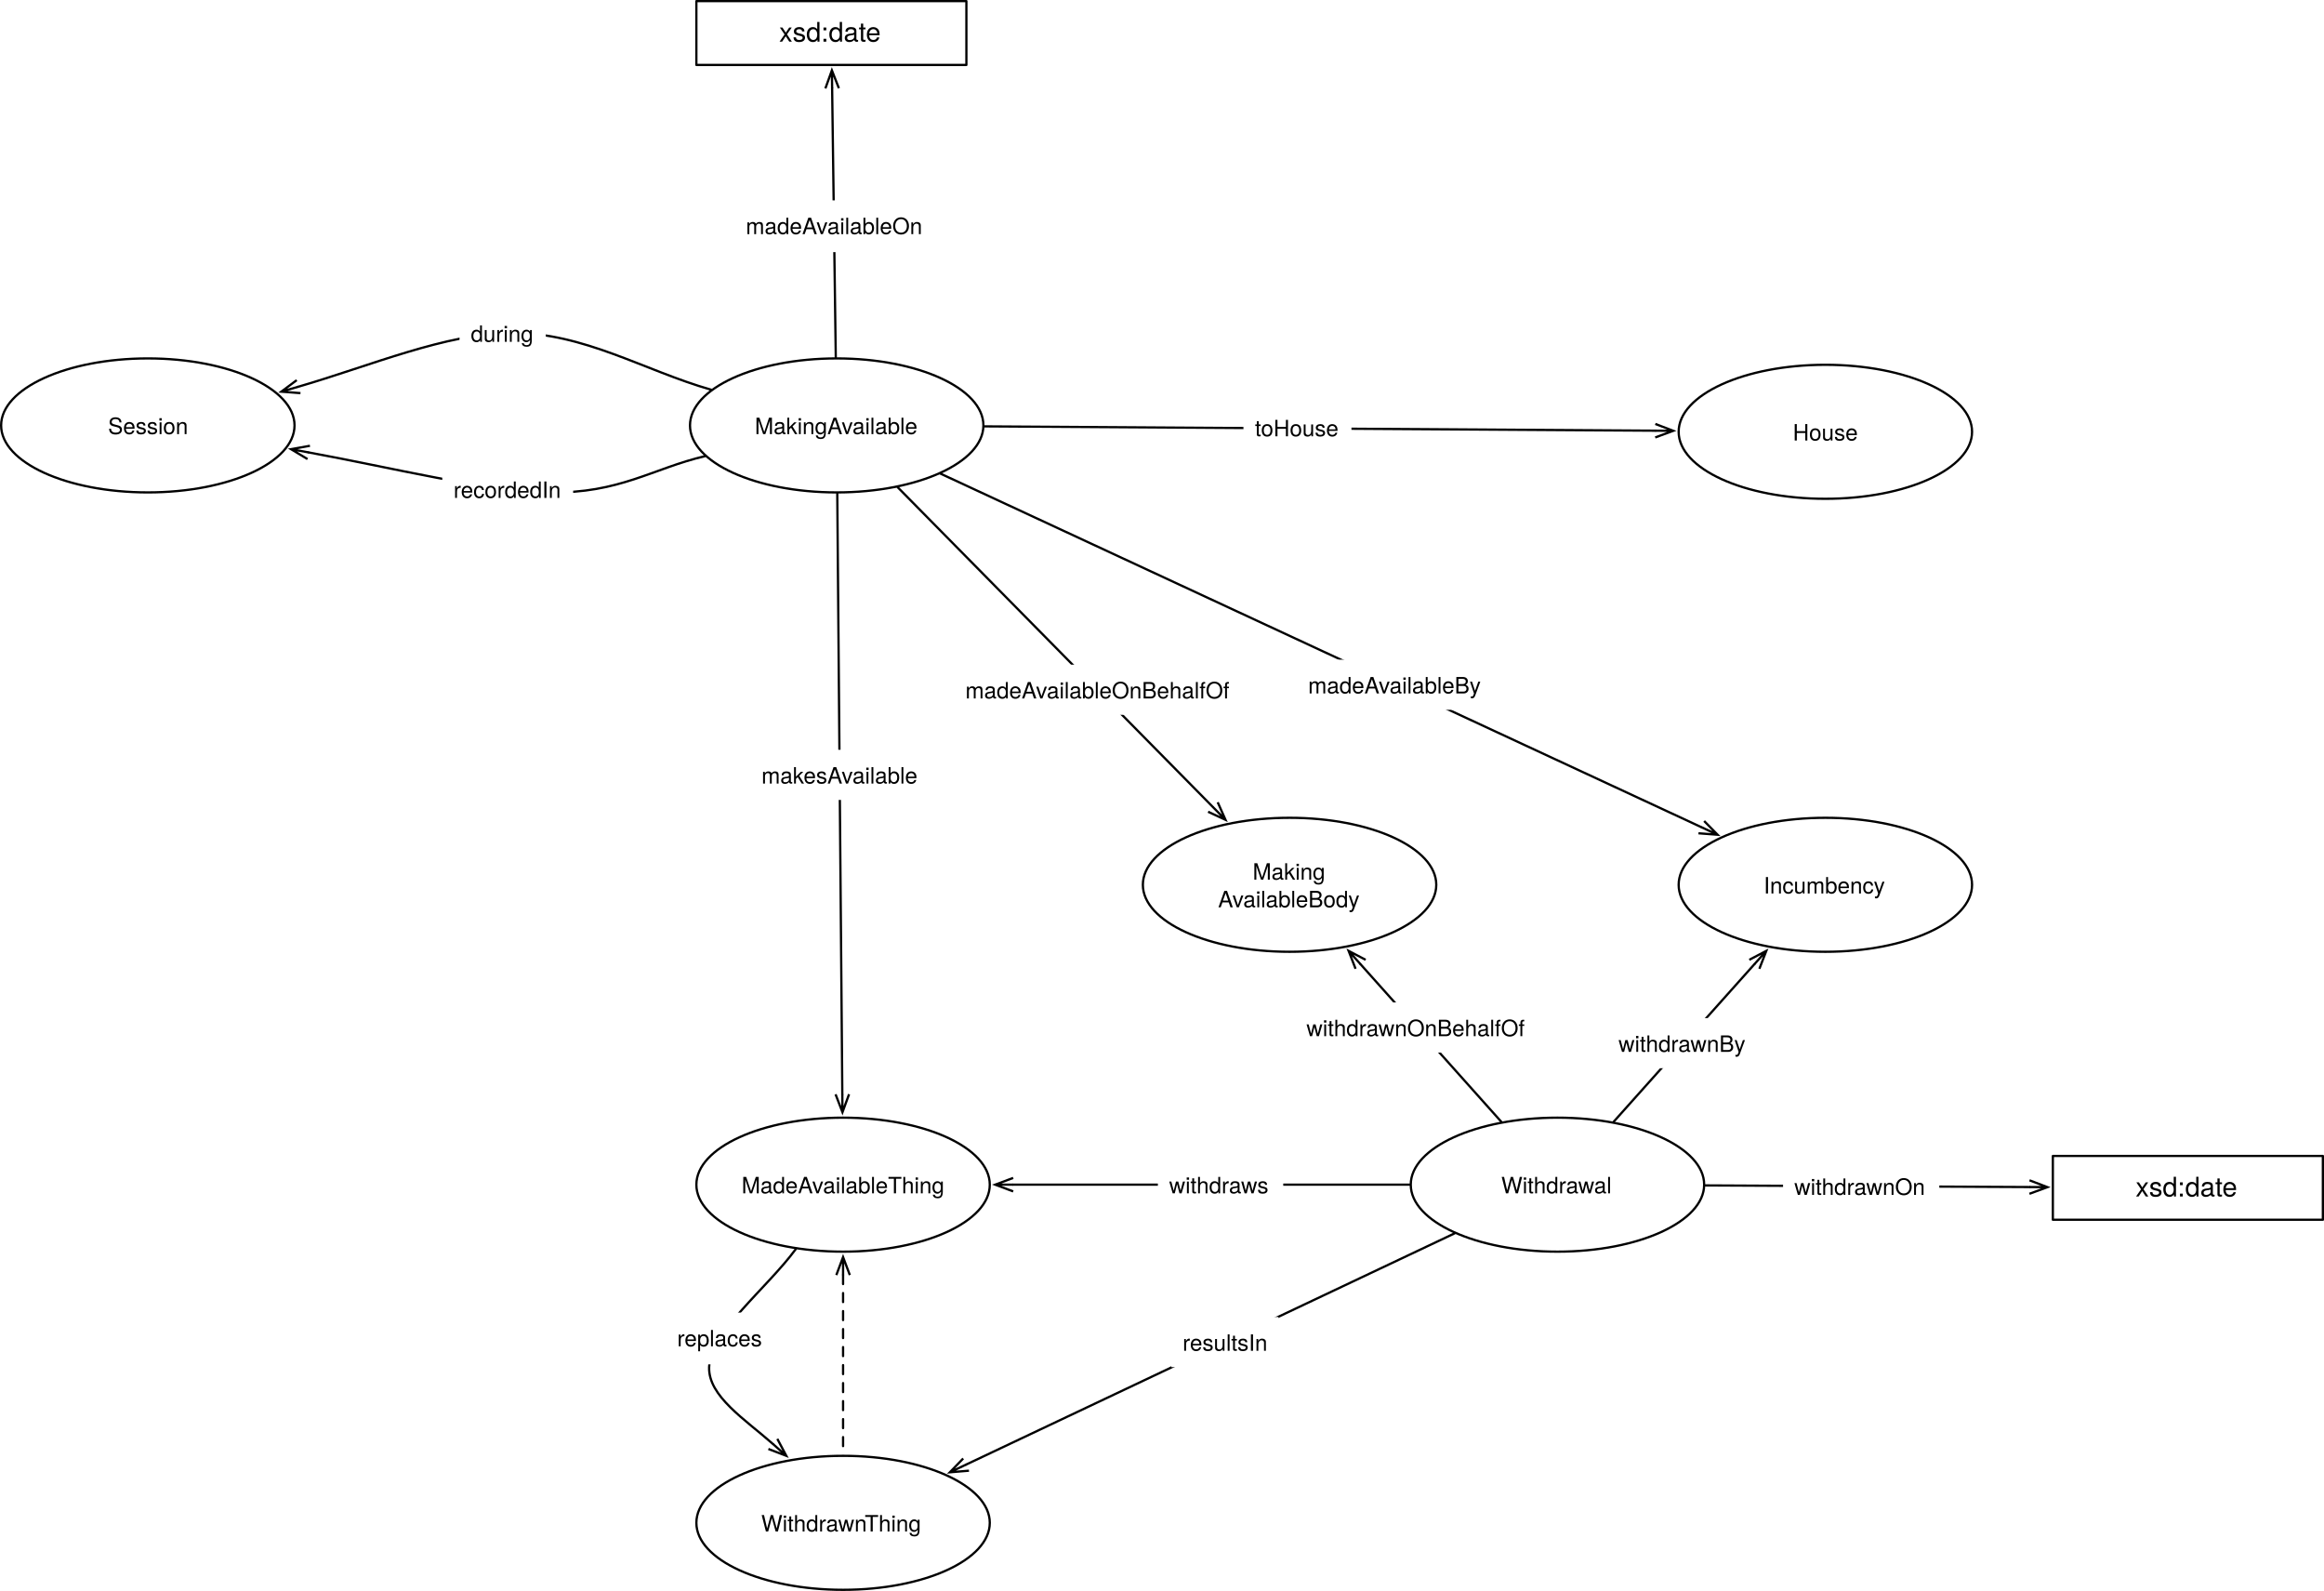
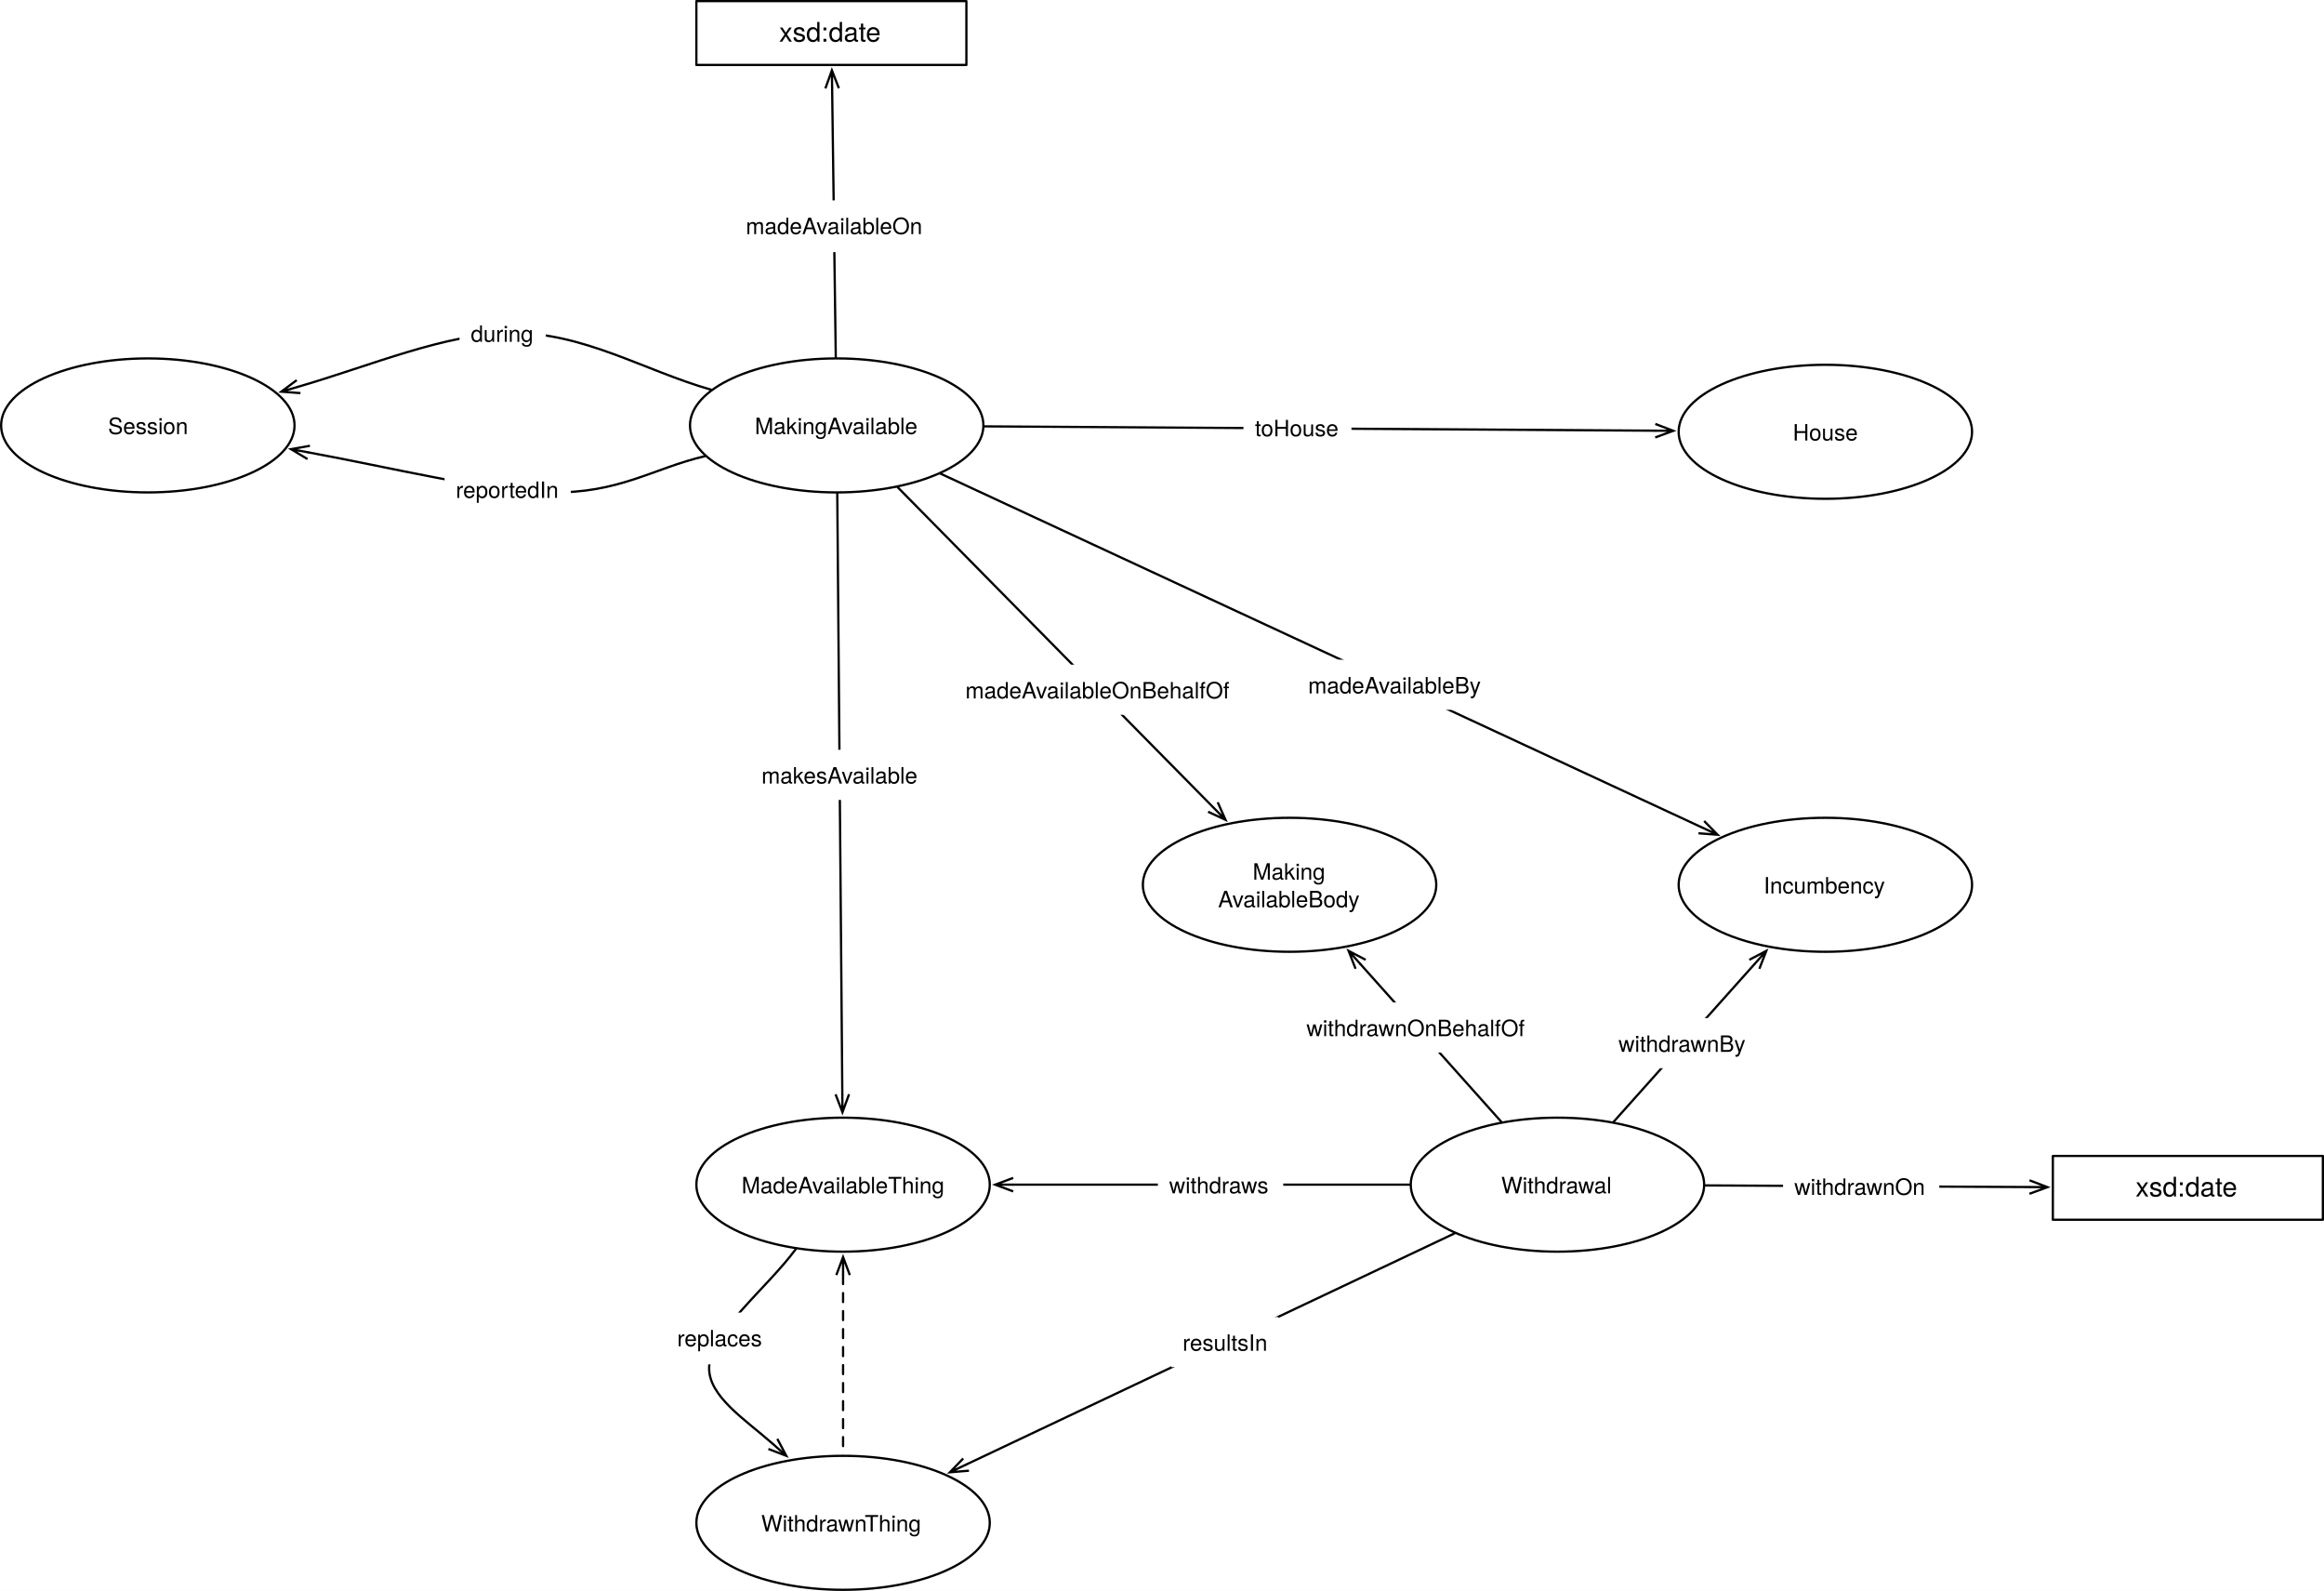
<svg xmlns="http://www.w3.org/2000/svg" version="1.1" viewBox="583.437 81.705 1032.811 706.827" width="1032.811" height="706.827">
  <defs>
    <marker orient="auto" overflow="visible" markerUnits="strokeWidth" id="StickArrow_Marker" stroke-linejoin="miter" stroke-miterlimit="10" viewBox="-1 -4 10 8" markerWidth="10" markerHeight="8" color="black">
      <g>
        <path d="M 8 0 L 0 0 M 0 -3 L 8 0 L 0 3" fill="none" stroke="currentColor" stroke-width="1" />
      </g>
    </marker>
    <marker orient="auto" overflow="visible" markerUnits="strokeWidth" id="StickArrow_Marker_2" stroke-linejoin="miter" stroke-miterlimit="10" viewBox="-9 -4 10 8" markerWidth="10" markerHeight="8" color="black">
      <g>
        <path d="M -8 0 L 0 0 M 0 3 L -8 0 L 0 -3" fill="none" stroke="currentColor" stroke-width="1" />
      </g>
    </marker>
  </defs>
-   <g id="Canvas_1" stroke="none" stroke-opacity="1" stroke-dasharray="none" fill="none" fill-opacity="1">
+   <g id="Canvas_1" stroke="none" fill="none" stroke-opacity="1" stroke-dasharray="none" fill-opacity="1">
    <rect fill="white" x="583.437" y="81.705" width="1032.811" height="706.827" />
    <g id="Canvas_1_Layer_1">
      <g id="Line_963">
        <line x1="1020.966" y1="271.132" x2="1319.055" y2="273.056" marker-end="url(#StickArrow_Marker)" stroke="black" stroke-linecap="round" stroke-linejoin="round" stroke-width="1" />
      </g>
      <g id="Graphic_964">
        <rect x="1136.039" y="260.53" width="48" height="23" fill="white" />
        <text transform="translate(1141.149 265.5297)" fill="black">
          <tspan font-family="Helvetica Neue" font-size="10" fill="black" x="0" y="10" xml:space="preserve">toHouse</tspan>
        </text>
      </g>
      <g id="Graphic_962">
        <ellipse cx="1394.646" cy="273.543" rx="65.197" ry="29.764" fill="white" />
        <ellipse cx="1394.646" cy="273.543" rx="65.197" ry="29.764" stroke="black" stroke-linecap="round" stroke-linejoin="round" stroke-width="1" />
        <text transform="translate(1347.488 267.4033)" fill="black">
          <tspan font-family="Helvetica Neue" font-size="10" fill="black" x="32.712" y="10" xml:space="preserve">House</tspan>
        </text>
      </g>
      <g id="Graphic_1013">
        <rect x="892.913" y="82.205" width="120" height="28.346" fill="white" />
        <rect x="892.913" y="82.205" width="120" height="28.346" stroke="black" stroke-linecap="round" stroke-linejoin="round" stroke-width="1" />
        <text transform="translate(897.9134 89.20995)" fill="black">
          <tspan font-family="Helvetica Neue" font-size="12" fill="black" x="31.774" y="11" xml:space="preserve">xsd:date</tspan>
        </text>
      </g>
      <g id="Line_1015">
        <line x1="954.865" y1="240.445" x2="953.246" y2="120.95" marker-end="url(#StickArrow_Marker)" stroke="black" stroke-linecap="round" stroke-linejoin="round" stroke-width="1" />
      </g>
      <g id="Graphic_1016">
        <rect x="909.577" y="170.719" width="89" height="23" fill="white" />
        <text transform="translate(914.8965 175.7186)" fill="black">
          <tspan font-family="Helvetica Neue" font-size="10" fill="black" x="29842795e-20" y="10" xml:space="preserve">madeAvailableOn</tspan>
        </text>
      </g>
      <g id="Graphic_1005">
        <ellipse cx="649.134" cy="270.709" rx="65.197" ry="29.764" fill="white" />
        <ellipse cx="649.134" cy="270.709" rx="65.197" ry="29.764" stroke="black" stroke-linecap="round" stroke-linejoin="round" stroke-width="1" />
        <text transform="translate(601.9764 264.5687)" fill="black">
          <tspan font-family="Helvetica Neue" font-size="10" fill="black" x="29.472" y="10" xml:space="preserve">Session</tspan>
        </text>
      </g>
      <g id="Line_1006">
        <path d="M 899.44 254.834 C 869.866 246.426 842.848 229.396 810.709 229.606 C 781.499 229.797 748.044 244.227 716.134 253.484" marker-end="url(#StickArrow_Marker)" stroke="black" stroke-linecap="round" stroke-linejoin="round" stroke-width="1" />
      </g>
      <g id="Graphic_1007">
        <rect x="787.658" y="218.573" width="38.34" height="22.28" fill="white" />
        <text transform="translate(792.6581 223.5726)" fill="black">
          <tspan font-family="Helvetica Neue" font-size="10" fill="black" x="7105427e-20" y="10" xml:space="preserve">during</tspan>
        </text>
      </g>
      <g id="Graphic_1011">
        <ellipse cx="955.276" cy="270.709" rx="65.197" ry="29.764" fill="white" />
        <ellipse cx="955.276" cy="270.709" rx="65.197" ry="29.764" stroke="black" stroke-linecap="round" stroke-linejoin="round" stroke-width="1" />
        <text transform="translate(908.1181 264.5687)" fill="black">
          <tspan font-family="Helvetica Neue" font-size="10" fill="black" x="10.762" y="10" xml:space="preserve">MakingAvailable</tspan>
        </text>
      </g>
      <g id="Line_1024">
        <path d="M 896.72 284.372 C 873.721 289.738 858.686 301.034 827.716 300.472 C 799.294 299.957 757.433 289.453 720.639 282.712" marker-end="url(#StickArrow_Marker)" stroke="black" stroke-linecap="round" stroke-linejoin="round" stroke-width="1" />
      </g>
      <g id="Graphic_1023">
-         <rect x="779.991" y="287.919" width="58.16" height="22.28" fill="white" />
-         <text transform="translate(784.9907 292.9191)" fill="black">
-           <tspan font-family="Helvetica Neue" font-size="10" fill="black" x="0" y="10" xml:space="preserve">recordedIn</tspan>
+         <rect x="781.011" y="287.919" width="56.12" height="22.28" fill="white" />
+         <text transform="translate(786.0107 292.9191)" fill="black">
+           <tspan font-family="Helvetica Neue" font-size="10" fill="black" x="0" y="10" xml:space="preserve">reportedIn</tspan>
        </text>
      </g>
      <g id="Graphic_1025">
        <ellipse cx="1394.646" cy="474.803" rx="65.197" ry="29.764" fill="white" />
        <ellipse cx="1394.646" cy="474.803" rx="65.197" ry="29.764" stroke="black" stroke-linecap="round" stroke-linejoin="round" stroke-width="1" />
        <text transform="translate(1347.488 468.6631)" fill="black">
          <tspan font-family="Helvetica Neue" font-size="10" fill="black" x="19.737" y="10" xml:space="preserve">Incumbency</tspan>
        </text>
      </g>
      <g id="Line_1027">
        <line x1="1001.428" y1="292.147" x2="1339.514" y2="449.194" marker-end="url(#StickArrow_Marker)" stroke="black" stroke-linecap="round" stroke-linejoin="round" stroke-width="1" />
      </g>
      <g id="Graphic_1026">
        <rect x="1159.78" y="374.782" width="87.05" height="22.28" fill="white" />
        <text transform="translate(1164.78 379.7822)" fill="black">
          <tspan font-family="Helvetica Neue" font-size="10" fill="black" x="0" y="10" xml:space="preserve">madeAvailableBy</tspan>
        </text>
      </g>
      <g id="Graphic_1031">
        <ellipse cx="958.11" cy="608.032" rx="65.197" ry="29.764" fill="white" />
        <ellipse cx="958.11" cy="608.032" rx="65.197" ry="29.764" stroke="black" stroke-linecap="round" stroke-linejoin="round" stroke-width="1" />
        <text transform="translate(910.9528 601.8915)" fill="black">
          <tspan font-family="Helvetica Neue" font-size="10" fill="black" x="2.057" y="10" xml:space="preserve">MadeAvailableThing</tspan>
        </text>
      </g>
      <g id="Line_1033">
        <line x1="955.53" y1="300.972" x2="957.773" y2="567.868" marker-end="url(#StickArrow_Marker)" stroke="black" stroke-linecap="round" stroke-linejoin="round" stroke-width="1" />
      </g>
      <g id="Graphic_1032">
        <rect x="916.85" y="414.819" width="79.46" height="22.28" fill="white" />
        <text transform="translate(921.8502 419.8193)" fill="black">
          <tspan font-family="Helvetica Neue" font-size="10" fill="black" x="0" y="10" xml:space="preserve">makesAvailable</tspan>
        </text>
      </g>
      <g id="Graphic_1034">
        <ellipse cx="1275.591" cy="608.032" rx="65.197" ry="29.764" fill="white" />
        <ellipse cx="1275.591" cy="608.032" rx="65.197" ry="29.764" stroke="black" stroke-linecap="round" stroke-linejoin="round" stroke-width="1" />
        <text transform="translate(1228.433 601.8915)" fill="black">
          <tspan font-family="Helvetica Neue" font-size="10" fill="black" x="22.162" y="10" xml:space="preserve">Withdrawal</tspan>
        </text>
      </g>
      <g id="Line_1036">
        <line x1="1209.894" y1="608.032" x2="1033.707" y2="608.032" marker-end="url(#StickArrow_Marker)" stroke="black" stroke-linecap="round" stroke-linejoin="round" stroke-width="1" />
      </g>
      <g id="Graphic_1035">
        <rect x="1098.006" y="596.891" width="55.72" height="22.28" fill="white" />
        <text transform="translate(1103.006 601.8915)" fill="black">
          <tspan font-family="Helvetica Neue" font-size="10" fill="black" x="58264504e-20" y="10" xml:space="preserve">withdraws</tspan>
        </text>
      </g>
      <g id="Graphic_1037">
        <ellipse cx="958.11" cy="758.268" rx="65.197" ry="29.764" fill="white" />
        <ellipse cx="958.11" cy="758.268" rx="65.197" ry="29.764" stroke="black" stroke-linecap="round" stroke-linejoin="round" stroke-width="1" />
        <text transform="translate(910.9528 752.1277)" fill="black">
          <tspan font-family="Helvetica Neue" font-size="10" fill="black" x="10.767" y="10" xml:space="preserve">WithdrawnThing</tspan>
        </text>
      </g>
      <g id="Line_1039">
        <line x1="1229.872" y1="629.666" x2="1012.777" y2="732.399" marker-end="url(#StickArrow_Marker)" stroke="black" stroke-linecap="round" stroke-linejoin="round" stroke-width="1" />
      </g>
      <g id="Graphic_1038">
        <rect x="1104.002" y="666.827" width="47.6" height="22.28" fill="white" />
        <text transform="translate(1109.002 671.827)" fill="black">
          <tspan font-family="Helvetica Neue" font-size="10" fill="black" x="0" y="10" xml:space="preserve">resultsIn</tspan>
        </text>
      </g>
      <g id="Line_1042">
        <line x1="958.11" y1="648.195" x2="958.11" y2="728.004" marker-start="url(#StickArrow_Marker_2)" stroke="black" stroke-linecap="round" stroke-linejoin="round" stroke-dasharray="4.0,4.0" stroke-width="1" />
      </g>
      <g id="Graphic_1049">
        <rect x="1495.748" y="595.276" width="120" height="28.346" fill="white" />
        <rect x="1495.748" y="595.276" width="120" height="28.346" stroke="black" stroke-linecap="round" stroke-linejoin="round" stroke-width="1" />
        <text transform="translate(1500.748 602.2808)" fill="black">
          <tspan font-family="Helvetica Neue" font-size="12" fill="black" x="31.774" y="11" xml:space="preserve">xsd:date</tspan>
        </text>
      </g>
      <g id="Line_1048">
        <line x1="1341.283" y1="608.364" x2="1485.348" y2="609.093" marker-end="url(#StickArrow_Marker)" stroke="black" stroke-linecap="round" stroke-linejoin="round" stroke-width="1" />
      </g>
      <g id="Graphic_1047">
        <rect x="1375.847" y="597.574" width="69.44" height="22.28" fill="white" />
        <text transform="translate(1380.847 602.5743)" fill="black">
          <tspan font-family="Helvetica Neue" font-size="10" fill="black" x="0" y="10" xml:space="preserve">withdrawnOn</tspan>
        </text>
      </g>
      <g id="Line_1051">
        <line x1="1300.557" y1="580.093" x2="1363.082" y2="510.124" marker-end="url(#StickArrow_Marker)" stroke="black" stroke-linecap="round" stroke-linejoin="round" stroke-width="1" />
      </g>
      <g id="Graphic_1050">
        <rect x="1297.704" y="534.025" width="68.13" height="22.28" fill="white" />
        <text transform="translate(1302.704 539.025)" fill="black">
          <tspan font-family="Helvetica Neue" font-size="10" fill="black" x="50803806e-20" y="10" xml:space="preserve">withdrawnBy</tspan>
        </text>
      </g>
      <g id="Graphic_1056">
        <ellipse cx="1156.535" cy="474.803" rx="65.197" ry="29.764" fill="white" />
        <ellipse cx="1156.535" cy="474.803" rx="65.197" ry="29.764" stroke="black" stroke-linecap="round" stroke-linejoin="round" stroke-width="1" />
        <text transform="translate(1109.378 462.5231)" fill="black">
          <tspan font-family="Helvetica Neue" font-size="10" fill="black" x="30.762" y="10" xml:space="preserve">Making</tspan>
          <tspan font-family="Helvetica Neue" font-size="10" fill="black" x="15.397" y="22.28" xml:space="preserve">AvailableBody</tspan>
        </text>
      </g>
      <g id="Line_1058">
        <line x1="982.397" y1="298.212" x2="1122.462" y2="440.25" marker-end="url(#StickArrow_Marker)" stroke="black" stroke-linecap="round" stroke-linejoin="round" stroke-width="1" />
      </g>
      <g id="Graphic_1057">
        <rect x="1007.461" y="377.01" width="127.25" height="22.28" fill="white" />
        <text transform="translate(1012.461 382.0104)" fill="black">
          <tspan font-family="Helvetica Neue" font-size="10" fill="black" x="14210855e-21" y="10" xml:space="preserve">madeAvailableOnBehalfOf</tspan>
        </text>
      </g>
      <g id="Line_1060">
        <line x1="1250.624" y1="580.093" x2="1188.099" y2="510.124" marker-end="url(#StickArrow_Marker)" stroke="black" stroke-linecap="round" stroke-linejoin="round" stroke-width="1" />
      </g>
      <g id="Graphic_1059">
        <rect x="1159.029" y="527.066" width="108.33" height="22.28" fill="white" />
        <text transform="translate(1164.029 532.0664)" fill="black">
          <tspan font-family="Helvetica Neue" font-size="10" fill="black" x="881073e-18" y="10" xml:space="preserve">withdrawnOnBehalfOf</tspan>
        </text>
      </g>
      <g id="Line_1062">
        <path d="M 937.09 636.661 C 924.255 654.141 899.108 673.522 898.583 689.107 C 898.148 701.995 914.55 712.293 926.903 723.213" marker-end="url(#StickArrow_Marker)" stroke="black" stroke-linecap="round" stroke-linejoin="round" stroke-width="1" />
      </g>
      <g id="Graphic_1061">
        <rect x="879.282" y="664.868" width="48" height="23" fill="white" />
        <text transform="translate(884.3923 669.8677)" fill="black">
          <tspan font-family="Helvetica Neue" font-size="10" fill="black" x="0" y="10" xml:space="preserve">replaces</tspan>
        </text>
      </g>
    </g>
  </g>
</svg>
